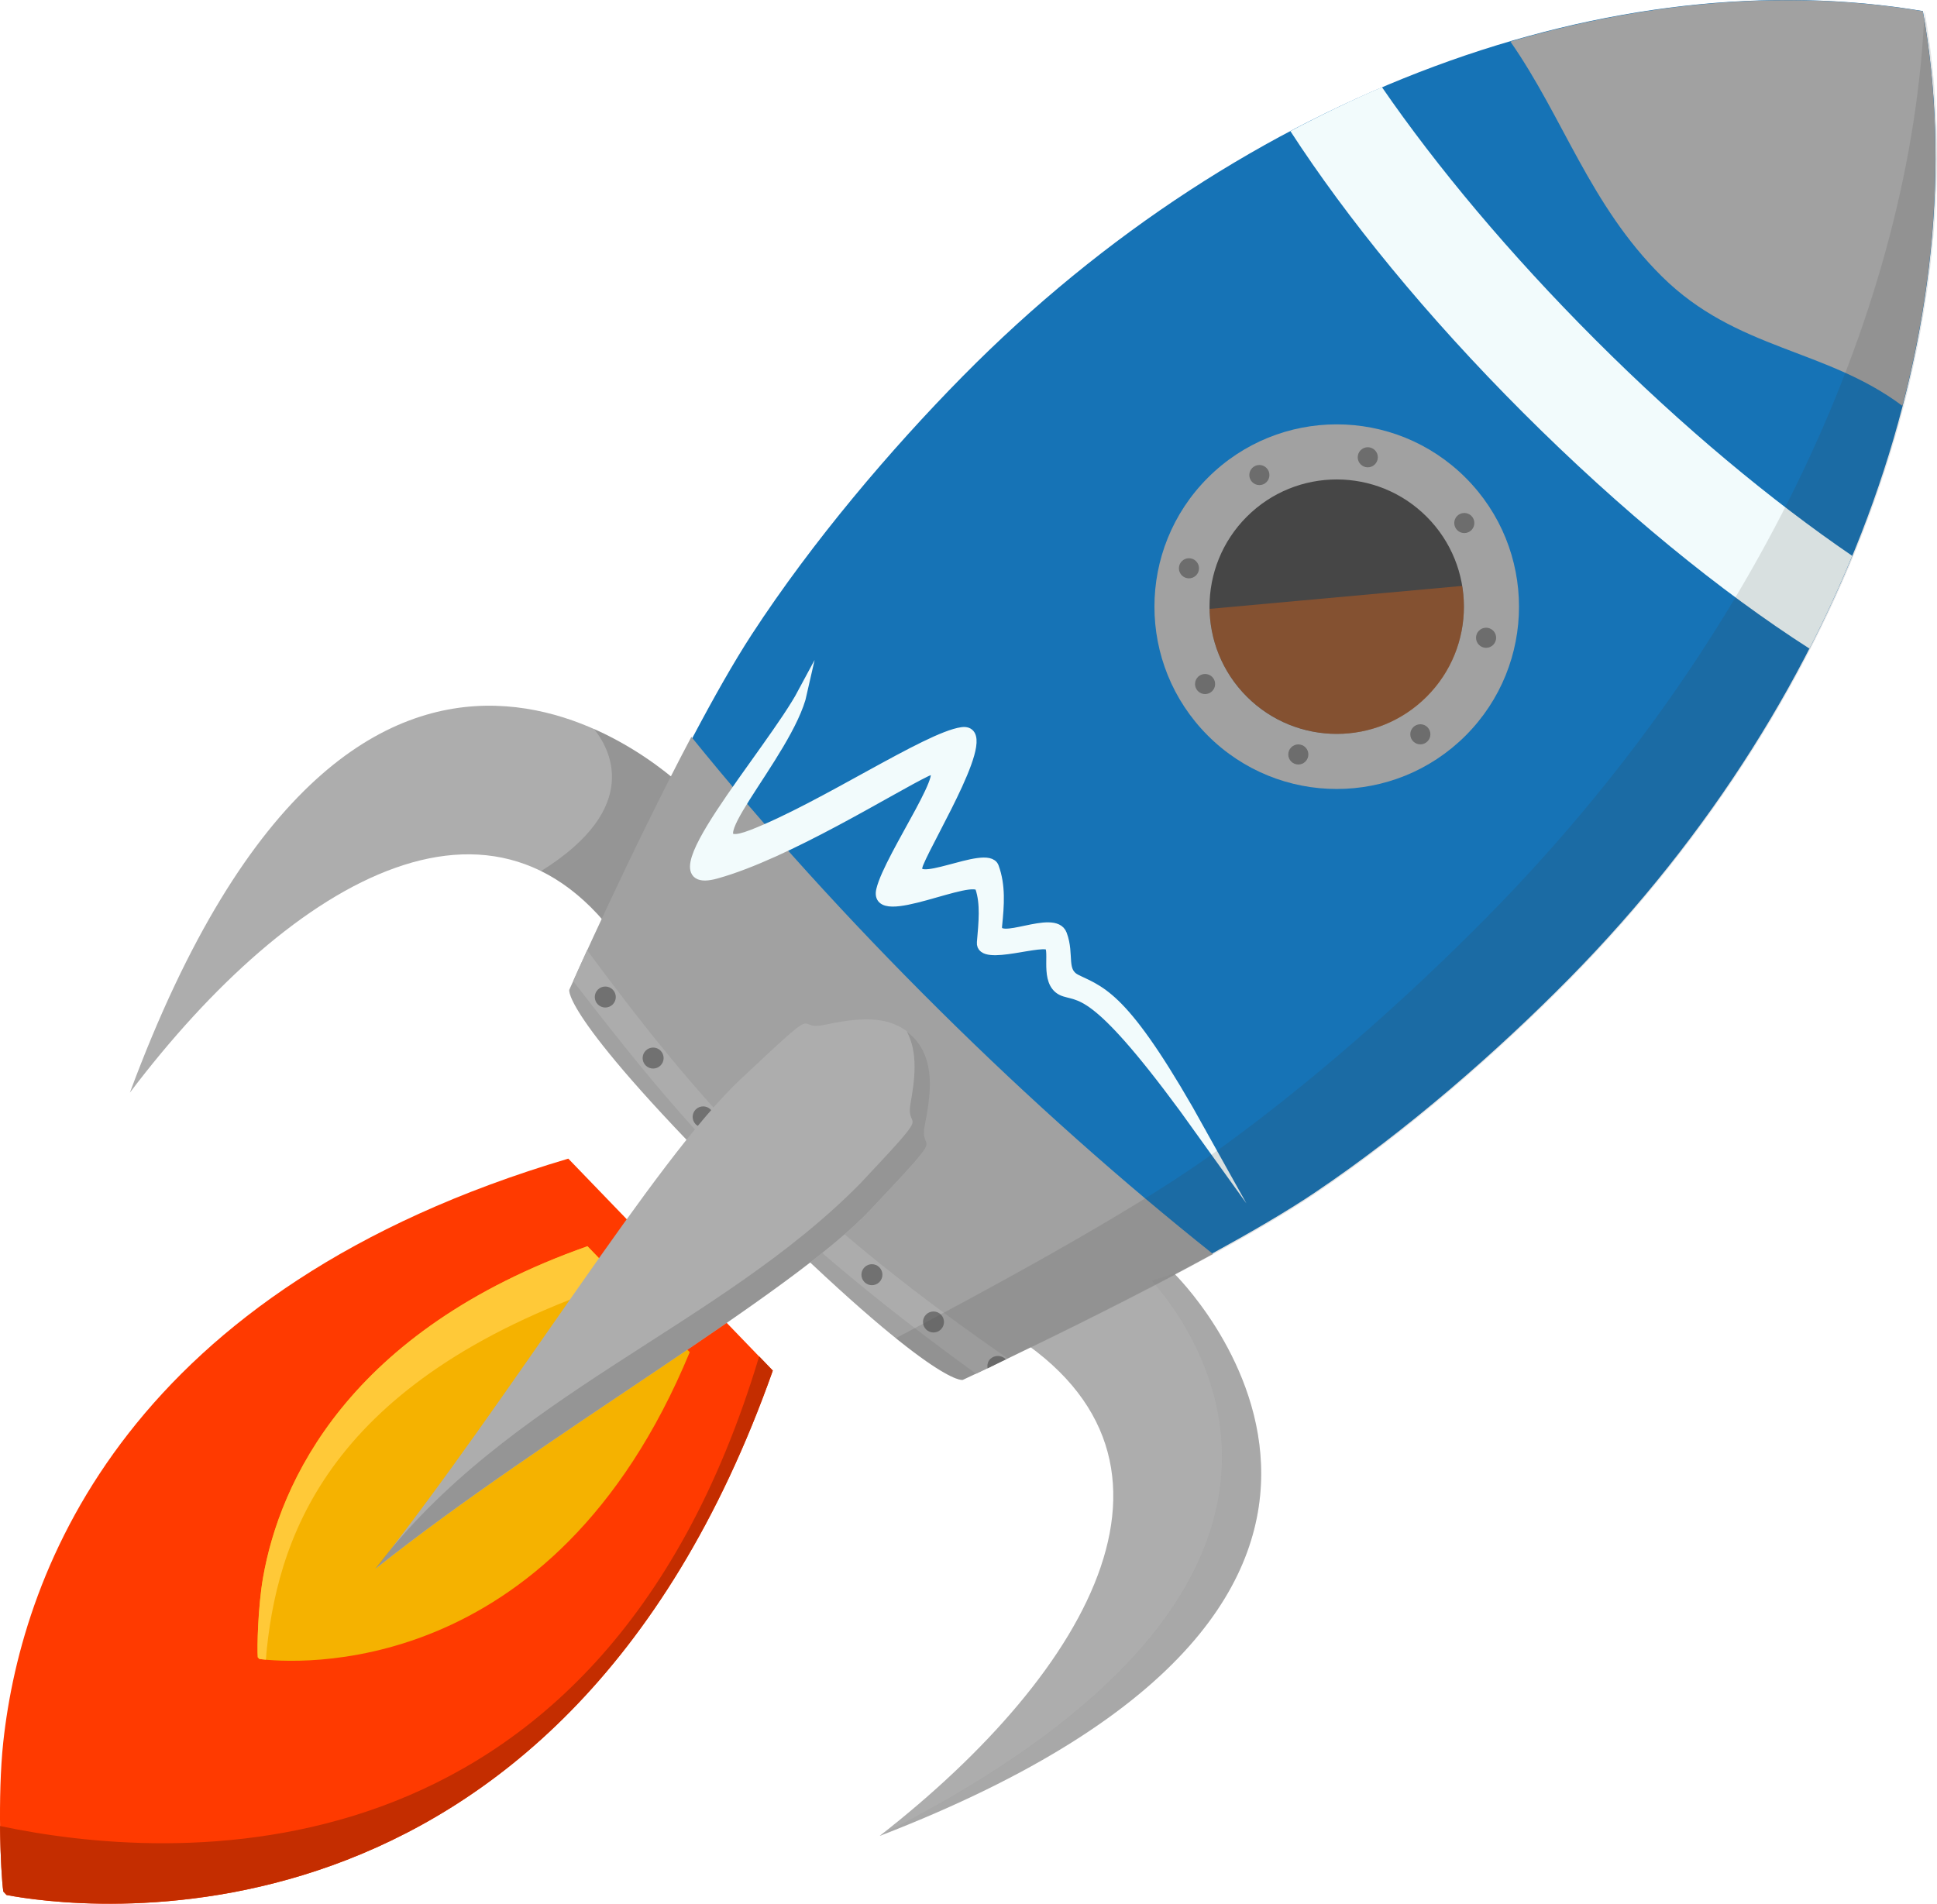
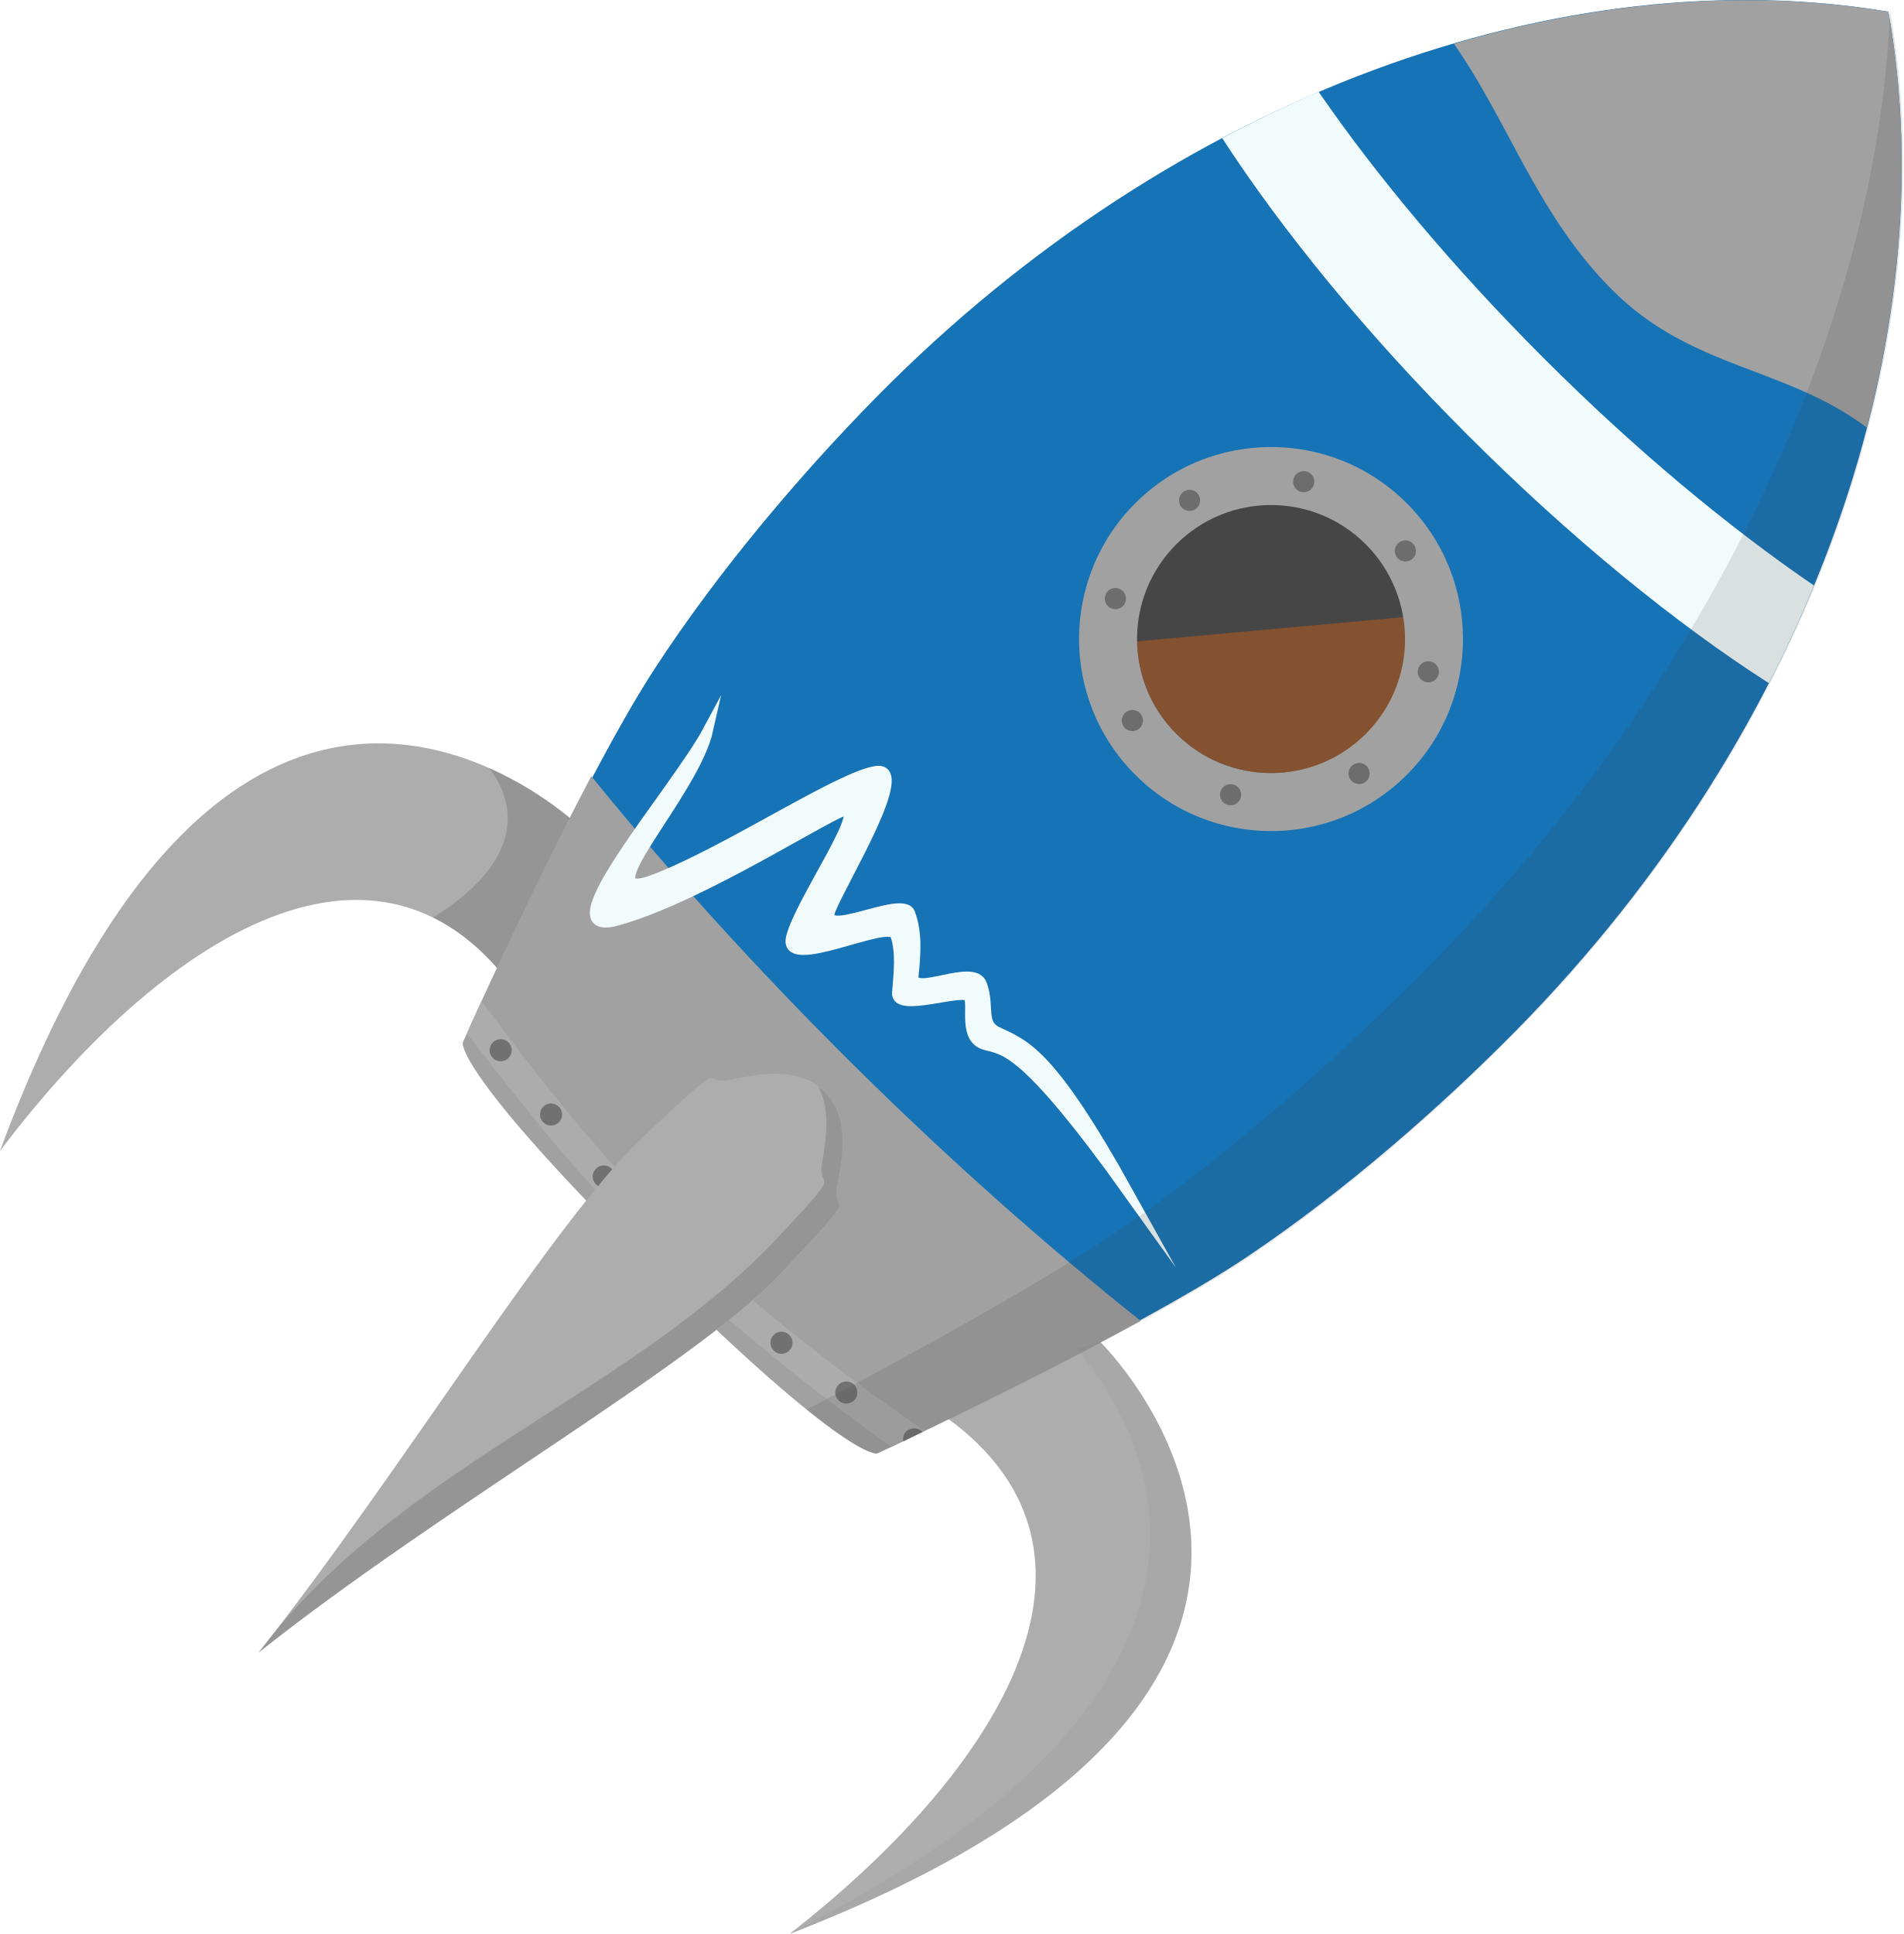
- <svg xmlns="http://www.w3.org/2000/svg" width="204.876" height="201.405" id="svg5586" version="1.1">
+ <svg xmlns="http://www.w3.org/2000/svg" width="191.135" height="194.242" id="svg5586" version="1.1">
  <defs id="defs5588" />
-   <g id="layer1" transform="translate(-272.5622,-431.6594)">
-     <g transform="matrix(0.9147479,0,0,0.9151196,-498.0349,-1736.392)" id="g9503">
-       <g id="g8160-8" transform="matrix(1.470742,-0.1925912,0.1925912,1.470742,-887.1252,-1186.714)">
-         <g id="g9447">
-           <path style="fill:#ff3a00;fill-opacity:1;stroke:none" d="m 826.21,2674.881 c 4.619,1.524 41.705,12.095 64.529,-32.77 l -13.609,-18.384 -0.05,-0.068 c -35.165,5.58 -46.34,26.01 -49.58,39.377 -0.995,4.104 -1.528,10.108 -1.506,11.546 l 0.211,0.302 z" id="path2382-6-7-9-9" />
-           <path style="fill:#f5b200;fill-opacity:1;stroke:none" d="m 848.137,2659.202 c 2.471,0.644 22.364,4.946 36.369,-19.358 l -6.802,-9.189 -0.025,-0.033 c -19.398,4.107 -26.202,15.201 -28.43,22.323 -0.684,2.187 -1.181,5.355 -1.218,6.109 l 0.11,0.147 z" id="path2382-6-0-3-6-3" />
-           <path id="path2382-6-7-9-0-3" d="m 889.828,2640.874 c -17.954,40.028 -51,32.991 -63.427,28.607 -0.281,2.333 -0.421,4.347 -0.409,5.102 l 0.223,0.298 c 4.619,1.524 41.704,12.091 64.528,-32.773 l -0.91,-1.236 z" style="fill:#c42d00;fill-opacity:1;stroke:none" />
-           <path id="path2382-6-0-3-6-7-0" d="m 877.674,2630.622 c -19.398,4.107 -26.202,15.201 -28.43,22.323 -0.684,2.187 -1.177,5.352 -1.214,6.106 l 0.112,0.15 c 0.118,0.028 0.304,0.073 0.498,0.12 0.054,-0.294 0.123,-0.588 0.184,-0.861 2.205,-9.144 8.123,-20.425 31.103,-24.794 l -2.224,-3.004 -0.027,-0.038 z" style="fill:#ffc938;fill-opacity:1;stroke:none" />
-         </g>
-         <g id="g9453">
-           <path id="path2410-2-8-8" d="m 922.744,2638.669 c 0,0 22.243,28.163 -28.451,40.479 18.042,-10.616 29.958,-26.157 14.457,-38.084" style="fill:#adadad;fill-opacity:1;fill-rule:evenodd;stroke:none" />
-           <path id="path2410-2-6" d="m 889.988,2596.429 c 0,0 -21.74,-28.556 -46.124,17.688 14.702,-14.923 32.654,-22.68 40.364,-4.675" style="fill:#adadad;fill-opacity:1;fill-rule:evenodd;stroke:none" />
-           <path id="path2410-2-4-0" d="m 889.986,2596.439 -5.758,13.012 c -1.674,-3.91 -3.836,-6.622 -6.338,-8.293 8.586,-3.912 6.498,-8.861 5.521,-10.449 4.145,2.521 6.575,5.73 6.575,5.73 z" style="opacity:0.143;fill:#000000;fill-opacity:1;fill-rule:evenodd;stroke:none" />
-           <path id="path5033-2" d="m 993.394,2548.686 c 1.126,24.257 -12.247,51.778 -37.113,71.172 -6.216,4.849 -14.072,10.112 -21.863,13.989 -9.145,4.552 -29.012,10.79 -29.012,10.79 0,0 -2.147,0.402 -14.735,-15.83 -12.587,-16.232 -11.678,-18.226 -11.678,-18.226 0,0 10.91,-17.786 17.558,-25.558 5.664,-6.622 12.686,-12.962 18.904,-17.812 24.873,-19.4 54.771,-25.603 77.938,-18.526 z" style="fill:#1673b6;fill-opacity:1;stroke:none" />
-           <path id="path5054-5" transform="matrix(0.6093104,0.7929317,-0.7929317,0.6093104,2362.019,354.1287)" d="m 906.219,2422.406 c -8.365,5.96 -15.55,14.332 -21.062,24.406 7.125,1.268 13.393,4.628 21.281,4.594 8.203,-0.036 12.993,-5.064 20.406,-6.125 -5.539,-9.424 -12.56,-17.253 -20.625,-22.875 z" style="fill:#a1a1a1;fill-opacity:1;stroke:none" />
-           <path id="path5033-7-4-8" d="m 925.943,2637.549 c -9.458,3.676 -20.614,7.201 -20.614,7.201 0,0 -2.155,0.408 -14.773,-15.863 -12.618,-16.271 -11.693,-18.265 -11.693,-18.265 0,0 6.113,-10.016 11.996,-18.313 4.697,7.65 10.185,15.604 16.367,23.576 6.168,7.954 12.495,15.228 18.716,21.665 z" style="fill:#a1a1a1;fill-opacity:1;stroke:none" />
-           <path id="path5033-7-4-8-5-0" transform="matrix(0.6093104,0.7929317,-0.7929317,0.6093104,2362.019,354.1287)" d="m 930.031,2547.094 c -7.83,1.421 -16.212,2.531 -24.938,2.531 -7.195,0 -14.138,-0.857 -20.75,-1.844 0.48,1.29 0.772,2.034 0.938,2.469 6.299,0.809 12.939,1.594 19.812,1.594 8.431,10e-5 16.507,-0.968 24.031,-2.156 0.207,-0.575 0.48,-1.379 0.906,-2.594 z" style="fill:#acacac;fill-opacity:1;stroke:none" />
-           <path transform="matrix(0.6093104,0.7929317,-0.7929317,0.6093104,2363.612,368.0377)" d="m 888.744,2543.359 c 0,0.452 -0.366,0.818 -0.818,0.818 -0.452,0 -0.818,-0.366 -0.818,-0.818 0,-0.452 0.366,-0.818 0.818,-0.818 0.452,0 0.818,0.366 0.818,0.818 z" id="path8566-2-0" style="opacity:0.582;fill:#464646;fill-opacity:1;stroke:none" />
-           <path style="fill:#f2fbfc;fill-opacity:1;stroke:#f2fbfc;stroke-width:0.738;stroke-miterlimit:100;stroke-opacity:1;stroke-dasharray:none" d="m 894.553,2600.465 c 5.679,-1.386 14.542,-5.774 17.265,-5.802 2.723,-0.028 -3.41,7.539 -4.663,9.729 -1.253,2.191 5.449,-0.473 5.788,1.036 0.339,1.509 0.033,2.989 -0.35,4.606 -0.382,1.617 4.535,-0.426 4.932,1.285 0.397,1.711 -0.507,2.879 0.689,3.645 1.979,1.267 3.714,2.068 8.098,13.133 -6.412,-11.993 -7.821,-11.685 -9.173,-12.297 -1.505,-0.681 -0.482,-2.881 -0.689,-3.645 -0.207,-0.764 -5.572,0.517 -5.236,-1.019 0.336,-1.536 0.68,-2.95 0.426,-4.247 -0.253,-1.297 -8.642,1.74 -7.678,-0.823 0.964,-2.563 7.566,-9.621 4.697,-8.669 -2.87,0.952 -11.56,4.947 -17.265,5.757 -5.705,0.81 5.463,-8.898 8.502,-13.138 -1.693,4.647 -11.025,11.835 -5.345,10.449 z" id="path7599-3" />
-           <path id="path5161-4" d="m 904.926,2617.685 c 1.591,2.052 0.803,4.7 0.026,7.021 -0.777,2.321 2.148,0.103 -4.974,5.926 -7.122,5.823 -27.281,13.954 -41.966,22.788 12.362,-12.037 25.729,-28.792 33.186,-34.155 7.457,-5.363 4.538,-3.176 6.972,-3.351 2.434,-0.175 5.168,-0.283 6.757,1.771 z" style="fill:#adadad;fill-opacity:1;stroke:none" />
-           <path id="path5161-66-9" d="m 904.918,2617.686 c 1.591,2.052 0.817,4.703 0.04,7.023 -0.777,2.321 2.132,0.09 -4.991,5.914 -7.122,5.824 -27.273,13.946 -41.959,22.78 11.994,-12.136 29,-15.169 41.427,-24.901 6.672,-5.465 3.947,-3.389 4.644,-5.604 0.573,-1.819 1.127,-3.851 0.456,-5.627 0.132,0.131 0.264,0.26 0.383,0.415 z" style="opacity:0.143;fill:#000000;fill-opacity:1;stroke:none" />
-           <path id="path2410-2-8-9-9" d="m 922.981,2638.988 c 2.258,3.139 18.837,28.625 -28.689,40.171 0.064,-0.037 0.129,-0.073 0.192,-0.111 40.906,-14.408 29.537,-35.496 26.46,-40.058 l 1.788,-0.324 c 0,0 0.098,0.112 0.249,0.321 z" style="opacity:0.143;fill:#848484;fill-opacity:1;fill-rule:evenodd;stroke:none" />
-           <path id="path8954" transform="matrix(0.6093104,0.7929317,-0.7929317,0.6093104,2362.019,354.1287)" d="m 932.344,2456.312 c -7.467,1.409 -16.408,2.25 -26.062,2.25 -9.476,0 -18.297,-0.794 -25.688,-2.156 -0.971,2.417 -1.838,4.918 -2.625,7.469 7.89,1.684 17.673,2.688 28.312,2.688 10.863,0 20.847,-1.033 28.812,-2.781 -0.821,-2.552 -1.746,-5.053 -2.75,-7.469 z" style="fill:#f2fbfc;fill-opacity:1;stroke:none" />
-           <path id="path5033-6-6" d="m 993.525,2548.653 c 1.096,24.295 -12.304,51.843 -37.201,71.263 -6.231,4.86 -14.089,10.142 -21.899,14.029 -9.167,4.562 -29.095,10.804 -29.095,10.804 0,0 -0.89,0.148 -4.755,-3.901 7.156,-2.648 18.883,-7.121 25.694,-10.688 8.601,-4.504 17.342,-10.475 24.305,-15.906 23.894,-18.637 39.026,-43.049 42.951,-65.602 z" style="opacity:0.143;fill:#3a3a3a;fill-opacity:1;stroke:none" />
-           <path transform="matrix(0.6093104,0.7929317,-0.7929317,0.6093104,2357.261,357.7846)" d="m 888.744,2543.359 c 0,0.452 -0.366,0.818 -0.818,0.818 -0.452,0 -0.818,-0.366 -0.818,-0.818 0,-0.452 0.366,-0.818 0.818,-0.818 0.452,0 0.818,0.366 0.818,0.818 z" id="path8566-3" style="opacity:0.582;fill:#464646;fill-opacity:1;stroke:none" />
-           <path transform="matrix(0.6093104,0.7929317,-0.7929317,0.6093104,2360.341,362.9849)" d="m 888.744,2543.359 c 0,0.452 -0.366,0.818 -0.818,0.818 -0.452,0 -0.818,-0.366 -0.818,-0.818 0,-0.452 0.366,-0.818 0.818,-0.818 0.452,0 0.818,0.366 0.818,0.818 z" id="path8566-8-8" style="opacity:0.582;fill:#464646;fill-opacity:1;stroke:none" />
-           <path transform="matrix(0.6093104,0.7929317,-0.7929317,0.6093104,2375.06,381.9415)" d="m 888.744,2543.359 c 0,0.452 -0.366,0.818 -0.818,0.818 -0.452,0 -0.818,-0.366 -0.818,-0.818 0,-0.452 0.366,-0.818 0.818,-0.818 0.452,0 0.818,0.366 0.818,0.818 z" id="path8566-2-5-8" style="opacity:0.582;fill:#464646;fill-opacity:1;stroke:none" />
-           <path transform="matrix(0.6093104,0.7929317,-0.7929317,0.6093104,2379.34,386.2193)" d="m 888.744,2543.359 c 0,0.452 -0.366,0.818 -0.818,0.818 -0.452,0 -0.818,-0.366 -0.818,-0.818 0,-0.452 0.366,-0.818 0.818,-0.818 0.452,0 0.818,0.366 0.818,0.818 z" id="path8566-2-5-4-4" style="opacity:0.582;fill:#464646;fill-opacity:1;stroke:none" />
-           <path transform="matrix(1.134573,1.476487,-1.476487,1.134573,3591.848,-1568.016)" d="m 910.669,2488.577 c 0,4.215 -3.417,7.631 -7.631,7.631 -4.215,0 -7.631,-3.417 -7.631,-7.631 0,-4.215 3.417,-7.631 7.631,-7.631 4.215,0 7.631,3.417 7.631,7.631 z" id="path8670-0-5" style="fill:#a1a1a1;fill-opacity:1;stroke:none" />
-           <path transform="matrix(0.7917387,1.030336,-1.030336,0.7917387,2791.159,-311.9549)" d="m 910.669,2488.577 c 0,4.215 -3.417,7.631 -7.631,7.631 -4.215,0 -7.631,-3.417 -7.631,-7.631 0,-4.215 3.417,-7.631 7.631,-7.631 4.215,0 7.631,3.417 7.631,7.631 z" id="path8670-2" style="fill:#464646;fill-opacity:1;stroke:none" />
-           <path transform="matrix(0.5831891,0.7589385,-0.7589385,0.5831891,2350.019,442.6717)" d="m 888.744,2543.359 c 0,0.452 -0.366,0.818 -0.818,0.818 -0.452,0 -0.818,-0.366 -0.818,-0.818 0,-0.452 0.366,-0.818 0.818,-0.818 0.452,0 0.818,0.366 0.818,0.818 z" id="path8566-8-9-7" style="opacity:0.582;fill:#464646;fill-opacity:1;stroke:none" />
-           <path transform="matrix(0.9490275,0.1242736,-0.1242736,0.9490275,420.6369,75.4266)" d="m 888.744,2543.359 c 0,0.452 -0.366,0.818 -0.818,0.818 -0.452,0 -0.818,-0.366 -0.818,-0.818 0,-0.452 0.366,-0.818 0.818,-0.818 0.452,0 0.818,0.366 0.818,0.818 z" id="path8566-8-9-9-9" style="opacity:0.582;fill:#464646;fill-opacity:1;stroke:none" />
-           <path transform="matrix(0.7589385,-0.5831891,0.5831891,0.7589385,-1203.852,1180.271)" d="m 888.744,2543.359 c 0,0.452 -0.366,0.818 -0.818,0.818 -0.452,0 -0.818,-0.366 -0.818,-0.818 0,-0.452 0.366,-0.818 0.818,-0.818 0.452,0 0.818,0.366 0.818,0.818 z" id="path8566-8-9-9-2-9" style="opacity:0.582;fill:#464646;fill-opacity:1;stroke:none" />
-           <path transform="matrix(0.1242736,-0.9490275,0.9490275,0.1242736,-1571.297,3110.201)" d="m 888.744,2543.359 c 0,0.452 -0.366,0.818 -0.818,0.818 -0.452,0 -0.818,-0.366 -0.818,-0.818 0,-0.452 0.366,-0.818 0.818,-0.818 0.452,0 0.818,0.366 0.818,0.818 z" id="path8566-8-9-9-2-6-5" style="opacity:0.582;fill:#464646;fill-opacity:1;stroke:none" />
-           <path transform="matrix(-0.5831891,-0.7589385,0.7589385,-0.5831891,-466.4532,4734.69)" d="m 888.744,2543.359 c 0,0.452 -0.366,0.818 -0.818,0.818 -0.452,0 -0.818,-0.366 -0.818,-0.818 0,-0.452 0.366,-0.818 0.818,-0.818 0.452,0 0.818,0.366 0.818,0.818 z" id="path8566-8-9-9-2-6-1-1" style="opacity:0.582;fill:#464646;fill-opacity:1;stroke:none" />
-           <path transform="matrix(-0.9490275,-0.1242736,0.1242736,-0.9490275,1464.006,5101.888)" d="m 888.744,2543.359 c 0,0.452 -0.366,0.818 -0.818,0.818 -0.452,0 -0.818,-0.366 -0.818,-0.818 0,-0.452 0.366,-0.818 0.818,-0.818 0.452,0 0.818,0.366 0.818,0.818 z" id="path8566-8-9-9-2-6-1-6-7" style="opacity:0.582;fill:#464646;fill-opacity:1;stroke:none" />
-           <path transform="matrix(-0.7589385,0.5831891,-0.5831891,-0.7589385,3088.166,3996.743)" d="m 888.744,2543.359 c 0,0.452 -0.366,0.818 -0.818,0.818 -0.452,0 -0.818,-0.366 -0.818,-0.818 0,-0.452 0.366,-0.818 0.818,-0.818 0.452,0 0.818,0.366 0.818,0.818 z" id="path8566-8-9-9-2-6-1-6-1-8" style="opacity:0.582;fill:#464646;fill-opacity:1;stroke:none" />
-           <path transform="matrix(-0.1242736,0.9490275,-0.9490275,-0.1242736,3455.164,2066.832)" d="m 888.744,2543.359 c 0,0.452 -0.366,0.818 -0.818,0.818 -0.452,0 -0.818,-0.366 -0.818,-0.818 0,-0.452 0.366,-0.818 0.818,-0.818 0.452,0 0.818,0.366 0.818,0.818 z" id="path8566-8-9-9-2-6-1-6-1-9-5" style="opacity:0.582;fill:#464646;fill-opacity:1;stroke:none" />
-           <path id="path8566-2-5-6-2" transform="matrix(0.6093104,0.7929317,-0.7929317,0.6093104,2362.019,354.1287)" d="m 929.938,2547.25 c -0.452,0 -0.844,0.392 -0.844,0.844 0,0.282 0.158,0.509 0.375,0.656 0.153,-0.44 0.265,-0.829 0.5,-1.5 -0.011,-4e-4 -0.02,0 -0.031,0 z" style="opacity:0.582;fill:#464646;fill-opacity:1;stroke:none" />
-           <path id="path8933-0" transform="matrix(0.6093104,0.7929317,-0.7929317,0.6093104,2362.019,354.1287)" d="m 912.5,2479.469 -12.656,15.187 c 1.784,1.722 4.2,2.781 6.875,2.781 5.477,0 9.938,-4.43 9.938,-9.906 0,-3.325 -1.645,-6.263 -4.156,-8.062 z" style="opacity:0.388;fill:#e6610f;fill-opacity:1;stroke:none" />
-         </g>
-       </g>
+   <g id="layer1" transform="translate(-286.3027,-431.6594)">
+     <g id="g9453" transform="matrix(1.345358,-0.176244,0.1761724,1.345905,-1309.531,-2822.378)">
+       <path id="path2410-2-8-8" d="m 922.744,2638.669 c 0,0 22.243,28.163 -28.451,40.479 18.042,-10.616 29.958,-26.157 14.457,-38.084" style="fill:#adadad;fill-opacity:1;fill-rule:evenodd;stroke:none" />
+       <path id="path2410-2-6" d="m 889.988,2596.429 c 0,0 -21.74,-28.556 -46.124,17.688 14.702,-14.923 32.654,-22.68 40.364,-4.675" style="fill:#adadad;fill-opacity:1;fill-rule:evenodd;stroke:none" />
+       <path id="path2410-2-4-0" d="m 889.986,2596.439 -5.758,13.012 c -1.674,-3.91 -3.836,-6.622 -6.338,-8.293 8.586,-3.912 6.498,-8.861 5.521,-10.449 4.145,2.521 6.575,5.73 6.575,5.73 z" style="opacity:0.143;fill:#000000;fill-opacity:1;fill-rule:evenodd;stroke:none" />
+       <path id="path5033-2" d="m 993.394,2548.686 c 1.126,24.257 -12.247,51.778 -37.113,71.172 -6.216,4.849 -14.072,10.112 -21.863,13.989 -9.145,4.552 -29.012,10.79 -29.012,10.79 0,0 -2.147,0.402 -14.735,-15.83 -12.587,-16.232 -11.678,-18.226 -11.678,-18.226 0,0 10.91,-17.786 17.558,-25.558 5.664,-6.622 12.686,-12.962 18.904,-17.812 24.873,-19.4 54.771,-25.603 77.938,-18.526 z" style="fill:#1673b6;fill-opacity:1;stroke:none" />
+       <path id="path5054-5" transform="matrix(0.6093104,0.7929317,-0.7929317,0.6093104,2362.019,354.1287)" d="m 906.219,2422.406 c -8.365,5.96 -15.55,14.332 -21.062,24.406 7.125,1.268 13.393,4.628 21.281,4.594 8.203,-0.036 12.993,-5.064 20.406,-6.125 -5.539,-9.424 -12.56,-17.253 -20.625,-22.875 z" style="fill:#a1a1a1;fill-opacity:1;stroke:none" />
+       <path id="path5033-7-4-8" d="m 925.943,2637.549 c -9.458,3.676 -20.614,7.201 -20.614,7.201 0,0 -2.155,0.408 -14.773,-15.863 -12.618,-16.271 -11.693,-18.265 -11.693,-18.265 0,0 6.113,-10.016 11.996,-18.313 4.697,7.65 10.185,15.604 16.367,23.576 6.168,7.954 12.495,15.228 18.716,21.665 z" style="fill:#a1a1a1;fill-opacity:1;stroke:none" />
+       <path id="path5033-7-4-8-5-0" transform="matrix(0.6093104,0.7929317,-0.7929317,0.6093104,2362.019,354.1287)" d="m 930.031,2547.094 c -7.83,1.421 -16.212,2.531 -24.938,2.531 -7.195,0 -14.138,-0.857 -20.75,-1.844 0.48,1.29 0.772,2.034 0.938,2.469 6.299,0.809 12.939,1.594 19.812,1.594 8.431,10e-5 16.507,-0.968 24.031,-2.156 0.207,-0.575 0.48,-1.379 0.906,-2.594 z" style="fill:#acacac;fill-opacity:1;stroke:none" />
+       <path transform="matrix(0.6093104,0.7929317,-0.7929317,0.6093104,2363.612,368.0377)" d="m 888.744,2543.359 c 0,0.452 -0.366,0.818 -0.818,0.818 -0.452,0 -0.818,-0.366 -0.818,-0.818 0,-0.452 0.366,-0.818 0.818,-0.818 0.452,0 0.818,0.366 0.818,0.818 z" id="path8566-2-0" style="opacity:0.582;fill:#464646;fill-opacity:1;stroke:none" />
+       <path style="fill:#f2fbfc;fill-opacity:1;stroke:#f2fbfc;stroke-width:0.738;stroke-miterlimit:100;stroke-opacity:1;stroke-dasharray:none" d="m 894.553,2600.465 c 5.679,-1.386 14.542,-5.774 17.265,-5.802 2.723,-0.028 -3.41,7.539 -4.663,9.729 -1.253,2.191 5.449,-0.473 5.788,1.036 0.339,1.509 0.033,2.989 -0.35,4.606 -0.382,1.617 4.535,-0.426 4.932,1.285 0.397,1.711 -0.507,2.879 0.689,3.645 1.979,1.267 3.714,2.068 8.098,13.133 -6.412,-11.993 -7.821,-11.685 -9.173,-12.297 -1.505,-0.681 -0.482,-2.881 -0.689,-3.645 -0.207,-0.764 -5.572,0.517 -5.236,-1.019 0.336,-1.536 0.68,-2.95 0.426,-4.247 -0.253,-1.297 -8.642,1.74 -7.678,-0.823 0.964,-2.563 7.566,-9.621 4.697,-8.669 -2.87,0.952 -11.56,4.947 -17.265,5.757 -5.705,0.81 5.463,-8.898 8.502,-13.138 -1.693,4.647 -11.025,11.835 -5.345,10.449 z" id="path7599-3" />
+       <path id="path5161-4" d="m 904.926,2617.685 c 1.591,2.052 0.803,4.7 0.026,7.021 -0.777,2.321 2.148,0.103 -4.974,5.926 -7.122,5.823 -27.281,13.954 -41.966,22.788 12.362,-12.037 25.729,-28.792 33.186,-34.155 7.457,-5.363 4.538,-3.176 6.972,-3.351 2.434,-0.175 5.168,-0.283 6.757,1.771 z" style="fill:#adadad;fill-opacity:1;stroke:none" />
+       <path id="path5161-66-9" d="m 904.918,2617.686 c 1.591,2.052 0.817,4.703 0.04,7.023 -0.777,2.321 2.132,0.09 -4.991,5.914 -7.122,5.824 -27.273,13.946 -41.959,22.78 11.994,-12.136 29,-15.169 41.427,-24.901 6.672,-5.465 3.947,-3.389 4.644,-5.604 0.573,-1.819 1.127,-3.851 0.456,-5.627 0.132,0.131 0.264,0.26 0.383,0.415 z" style="opacity:0.143;fill:#000000;fill-opacity:1;stroke:none" />
+       <path id="path2410-2-8-9-9" d="m 922.981,2638.988 c 2.258,3.139 18.837,28.625 -28.689,40.171 0.064,-0.037 0.129,-0.073 0.192,-0.111 40.906,-14.408 29.537,-35.496 26.46,-40.058 l 1.788,-0.324 c 0,0 0.098,0.112 0.249,0.321 z" style="opacity:0.143;fill:#848484;fill-opacity:1;fill-rule:evenodd;stroke:none" />
+       <path id="path8954" transform="matrix(0.6093104,0.7929317,-0.7929317,0.6093104,2362.019,354.1287)" d="m 932.344,2456.312 c -7.467,1.409 -16.408,2.25 -26.062,2.25 -9.476,0 -18.297,-0.794 -25.688,-2.156 -0.971,2.417 -1.838,4.918 -2.625,7.469 7.89,1.684 17.673,2.688 28.312,2.688 10.863,0 20.847,-1.033 28.812,-2.781 -0.821,-2.552 -1.746,-5.053 -2.75,-7.469 z" style="fill:#f2fbfc;fill-opacity:1;stroke:none" />
+       <path id="path5033-6-6" d="m 993.525,2548.653 c 1.096,24.295 -12.304,51.843 -37.201,71.263 -6.231,4.86 -14.089,10.142 -21.899,14.029 -9.167,4.562 -29.095,10.804 -29.095,10.804 0,0 -0.89,0.148 -4.755,-3.901 7.156,-2.648 18.883,-7.121 25.694,-10.688 8.601,-4.504 17.342,-10.475 24.305,-15.906 23.894,-18.637 39.026,-43.049 42.951,-65.602 z" style="opacity:0.143;fill:#3a3a3a;fill-opacity:1;stroke:none" />
+       <path transform="matrix(0.6093104,0.7929317,-0.7929317,0.6093104,2357.261,357.7846)" d="m 888.744,2543.359 c 0,0.452 -0.366,0.818 -0.818,0.818 -0.452,0 -0.818,-0.366 -0.818,-0.818 0,-0.452 0.366,-0.818 0.818,-0.818 0.452,0 0.818,0.366 0.818,0.818 z" id="path8566-3" style="opacity:0.582;fill:#464646;fill-opacity:1;stroke:none" />
+       <path transform="matrix(0.6093104,0.7929317,-0.7929317,0.6093104,2360.341,362.9849)" d="m 888.744,2543.359 c 0,0.452 -0.366,0.818 -0.818,0.818 -0.452,0 -0.818,-0.366 -0.818,-0.818 0,-0.452 0.366,-0.818 0.818,-0.818 0.452,0 0.818,0.366 0.818,0.818 z" id="path8566-8-8" style="opacity:0.582;fill:#464646;fill-opacity:1;stroke:none" />
+       <path transform="matrix(0.6093104,0.7929317,-0.7929317,0.6093104,2375.06,381.9415)" d="m 888.744,2543.359 c 0,0.452 -0.366,0.818 -0.818,0.818 -0.452,0 -0.818,-0.366 -0.818,-0.818 0,-0.452 0.366,-0.818 0.818,-0.818 0.452,0 0.818,0.366 0.818,0.818 z" id="path8566-2-5-8" style="opacity:0.582;fill:#464646;fill-opacity:1;stroke:none" />
+       <path transform="matrix(0.6093104,0.7929317,-0.7929317,0.6093104,2379.34,386.2193)" d="m 888.744,2543.359 c 0,0.452 -0.366,0.818 -0.818,0.818 -0.452,0 -0.818,-0.366 -0.818,-0.818 0,-0.452 0.366,-0.818 0.818,-0.818 0.452,0 0.818,0.366 0.818,0.818 z" id="path8566-2-5-4-4" style="opacity:0.582;fill:#464646;fill-opacity:1;stroke:none" />
+       <path transform="matrix(1.134573,1.476487,-1.476487,1.134573,3591.848,-1568.016)" d="m 910.669,2488.577 c 0,4.215 -3.417,7.631 -7.631,7.631 -4.215,0 -7.631,-3.417 -7.631,-7.631 0,-4.215 3.417,-7.631 7.631,-7.631 4.215,0 7.631,3.417 7.631,7.631 z" id="path8670-0-5" style="fill:#a1a1a1;fill-opacity:1;stroke:none" />
+       <path transform="matrix(0.7917387,1.030336,-1.030336,0.7917387,2791.159,-311.9549)" d="m 910.669,2488.577 c 0,4.215 -3.417,7.631 -7.631,7.631 -4.215,0 -7.631,-3.417 -7.631,-7.631 0,-4.215 3.417,-7.631 7.631,-7.631 4.215,0 7.631,3.417 7.631,7.631 z" id="path8670-2" style="fill:#464646;fill-opacity:1;stroke:none" />
+       <path transform="matrix(0.5831891,0.7589385,-0.7589385,0.5831891,2350.019,442.6717)" d="m 888.744,2543.359 c 0,0.452 -0.366,0.818 -0.818,0.818 -0.452,0 -0.818,-0.366 -0.818,-0.818 0,-0.452 0.366,-0.818 0.818,-0.818 0.452,0 0.818,0.366 0.818,0.818 z" id="path8566-8-9-7" style="opacity:0.582;fill:#464646;fill-opacity:1;stroke:none" />
+       <path transform="matrix(0.9490275,0.1242736,-0.1242736,0.9490275,420.6369,75.4266)" d="m 888.744,2543.359 c 0,0.452 -0.366,0.818 -0.818,0.818 -0.452,0 -0.818,-0.366 -0.818,-0.818 0,-0.452 0.366,-0.818 0.818,-0.818 0.452,0 0.818,0.366 0.818,0.818 z" id="path8566-8-9-9-9" style="opacity:0.582;fill:#464646;fill-opacity:1;stroke:none" />
+       <path transform="matrix(0.7589385,-0.5831891,0.5831891,0.7589385,-1203.852,1180.271)" d="m 888.744,2543.359 c 0,0.452 -0.366,0.818 -0.818,0.818 -0.452,0 -0.818,-0.366 -0.818,-0.818 0,-0.452 0.366,-0.818 0.818,-0.818 0.452,0 0.818,0.366 0.818,0.818 z" id="path8566-8-9-9-2-9" style="opacity:0.582;fill:#464646;fill-opacity:1;stroke:none" />
+       <path transform="matrix(0.1242736,-0.9490275,0.9490275,0.1242736,-1571.297,3110.201)" d="m 888.744,2543.359 c 0,0.452 -0.366,0.818 -0.818,0.818 -0.452,0 -0.818,-0.366 -0.818,-0.818 0,-0.452 0.366,-0.818 0.818,-0.818 0.452,0 0.818,0.366 0.818,0.818 z" id="path8566-8-9-9-2-6-5" style="opacity:0.582;fill:#464646;fill-opacity:1;stroke:none" />
+       <path transform="matrix(-0.5831891,-0.7589385,0.7589385,-0.5831891,-466.4532,4734.69)" d="m 888.744,2543.359 c 0,0.452 -0.366,0.818 -0.818,0.818 -0.452,0 -0.818,-0.366 -0.818,-0.818 0,-0.452 0.366,-0.818 0.818,-0.818 0.452,0 0.818,0.366 0.818,0.818 z" id="path8566-8-9-9-2-6-1-1" style="opacity:0.582;fill:#464646;fill-opacity:1;stroke:none" />
+       <path transform="matrix(-0.9490275,-0.1242736,0.1242736,-0.9490275,1464.006,5101.888)" d="m 888.744,2543.359 c 0,0.452 -0.366,0.818 -0.818,0.818 -0.452,0 -0.818,-0.366 -0.818,-0.818 0,-0.452 0.366,-0.818 0.818,-0.818 0.452,0 0.818,0.366 0.818,0.818 z" id="path8566-8-9-9-2-6-1-6-7" style="opacity:0.582;fill:#464646;fill-opacity:1;stroke:none" />
+       <path transform="matrix(-0.7589385,0.5831891,-0.5831891,-0.7589385,3088.166,3996.743)" d="m 888.744,2543.359 c 0,0.452 -0.366,0.818 -0.818,0.818 -0.452,0 -0.818,-0.366 -0.818,-0.818 0,-0.452 0.366,-0.818 0.818,-0.818 0.452,0 0.818,0.366 0.818,0.818 z" id="path8566-8-9-9-2-6-1-6-1-8" style="opacity:0.582;fill:#464646;fill-opacity:1;stroke:none" />
+       <path transform="matrix(-0.1242736,0.9490275,-0.9490275,-0.1242736,3455.164,2066.832)" d="m 888.744,2543.359 c 0,0.452 -0.366,0.818 -0.818,0.818 -0.452,0 -0.818,-0.366 -0.818,-0.818 0,-0.452 0.366,-0.818 0.818,-0.818 0.452,0 0.818,0.366 0.818,0.818 z" id="path8566-8-9-9-2-6-1-6-1-9-5" style="opacity:0.582;fill:#464646;fill-opacity:1;stroke:none" />
+       <path id="path8566-2-5-6-2" transform="matrix(0.6093104,0.7929317,-0.7929317,0.6093104,2362.019,354.1287)" d="m 929.938,2547.25 c -0.452,0 -0.844,0.392 -0.844,0.844 0,0.282 0.158,0.509 0.375,0.656 0.153,-0.44 0.265,-0.829 0.5,-1.5 -0.011,-4e-4 -0.02,0 -0.031,0 z" style="opacity:0.582;fill:#464646;fill-opacity:1;stroke:none" />
+       <path id="path8933-0" transform="matrix(0.6093104,0.7929317,-0.7929317,0.6093104,2362.019,354.1287)" d="m 912.5,2479.469 -12.656,15.187 c 1.784,1.722 4.2,2.781 6.875,2.781 5.477,0 9.938,-4.43 9.938,-9.906 0,-3.325 -1.645,-6.263 -4.156,-8.062 z" style="opacity:0.388;fill:#e6610f;fill-opacity:1;stroke:none" />
    </g>
  </g>
</svg>
